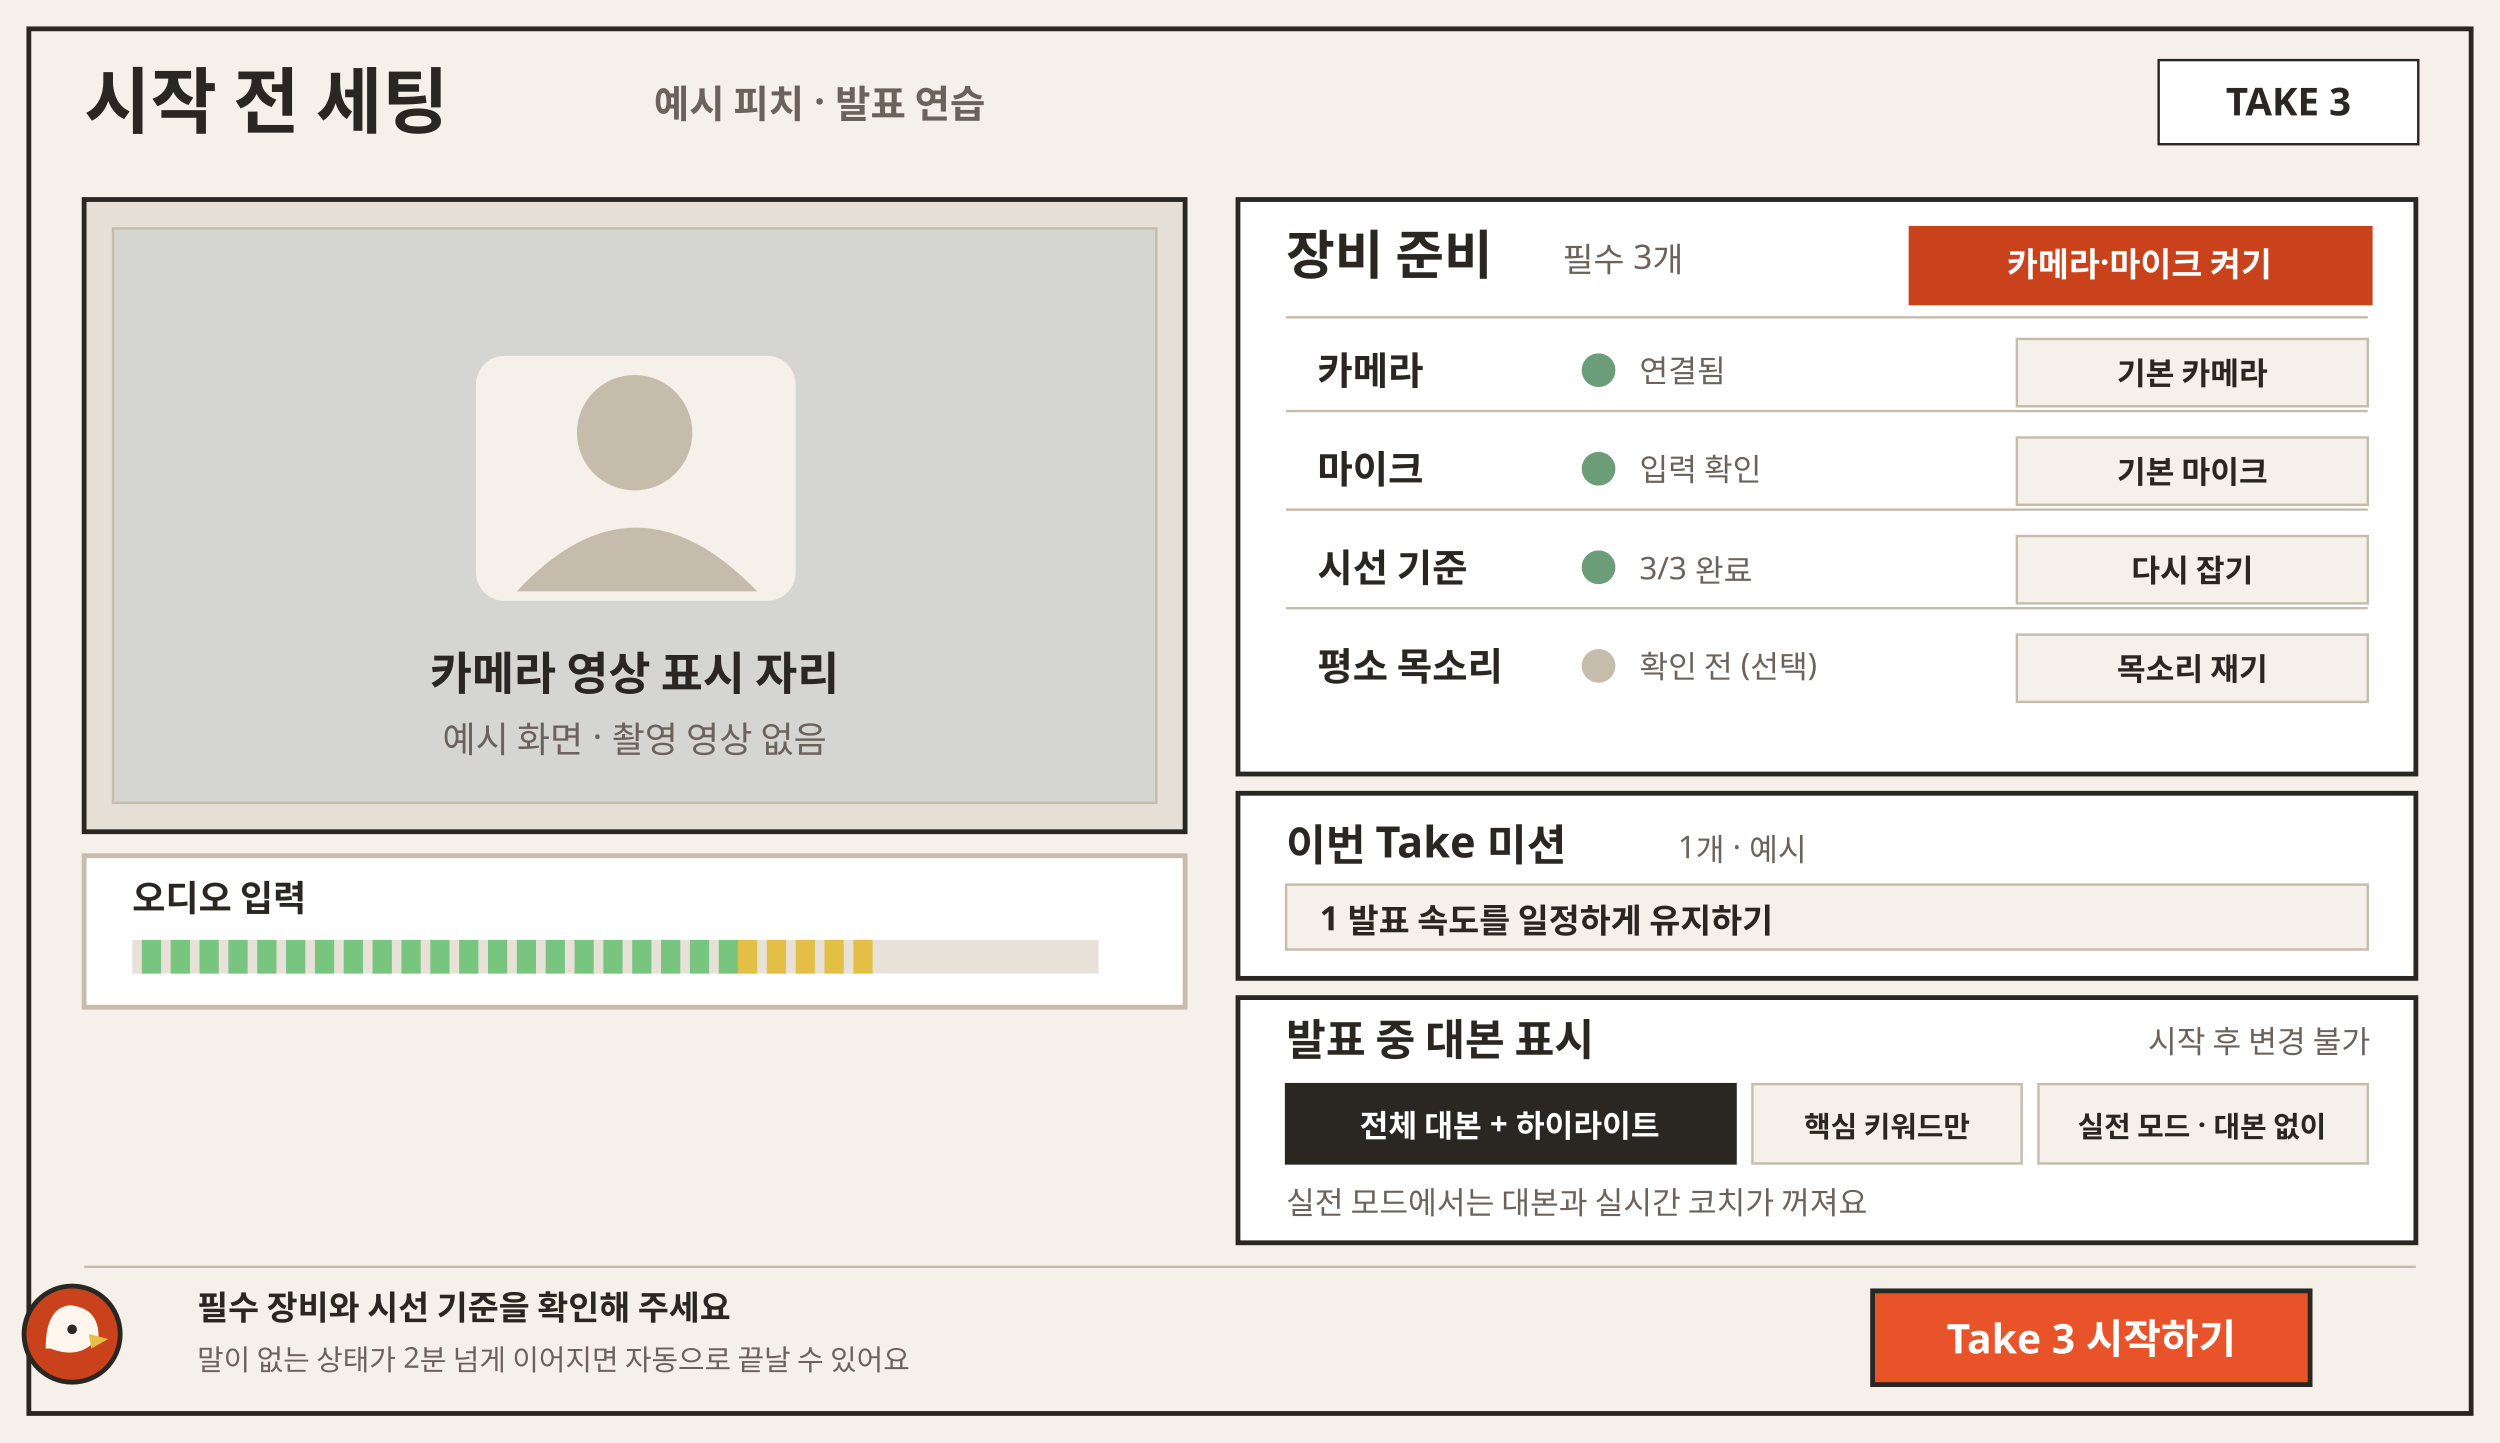
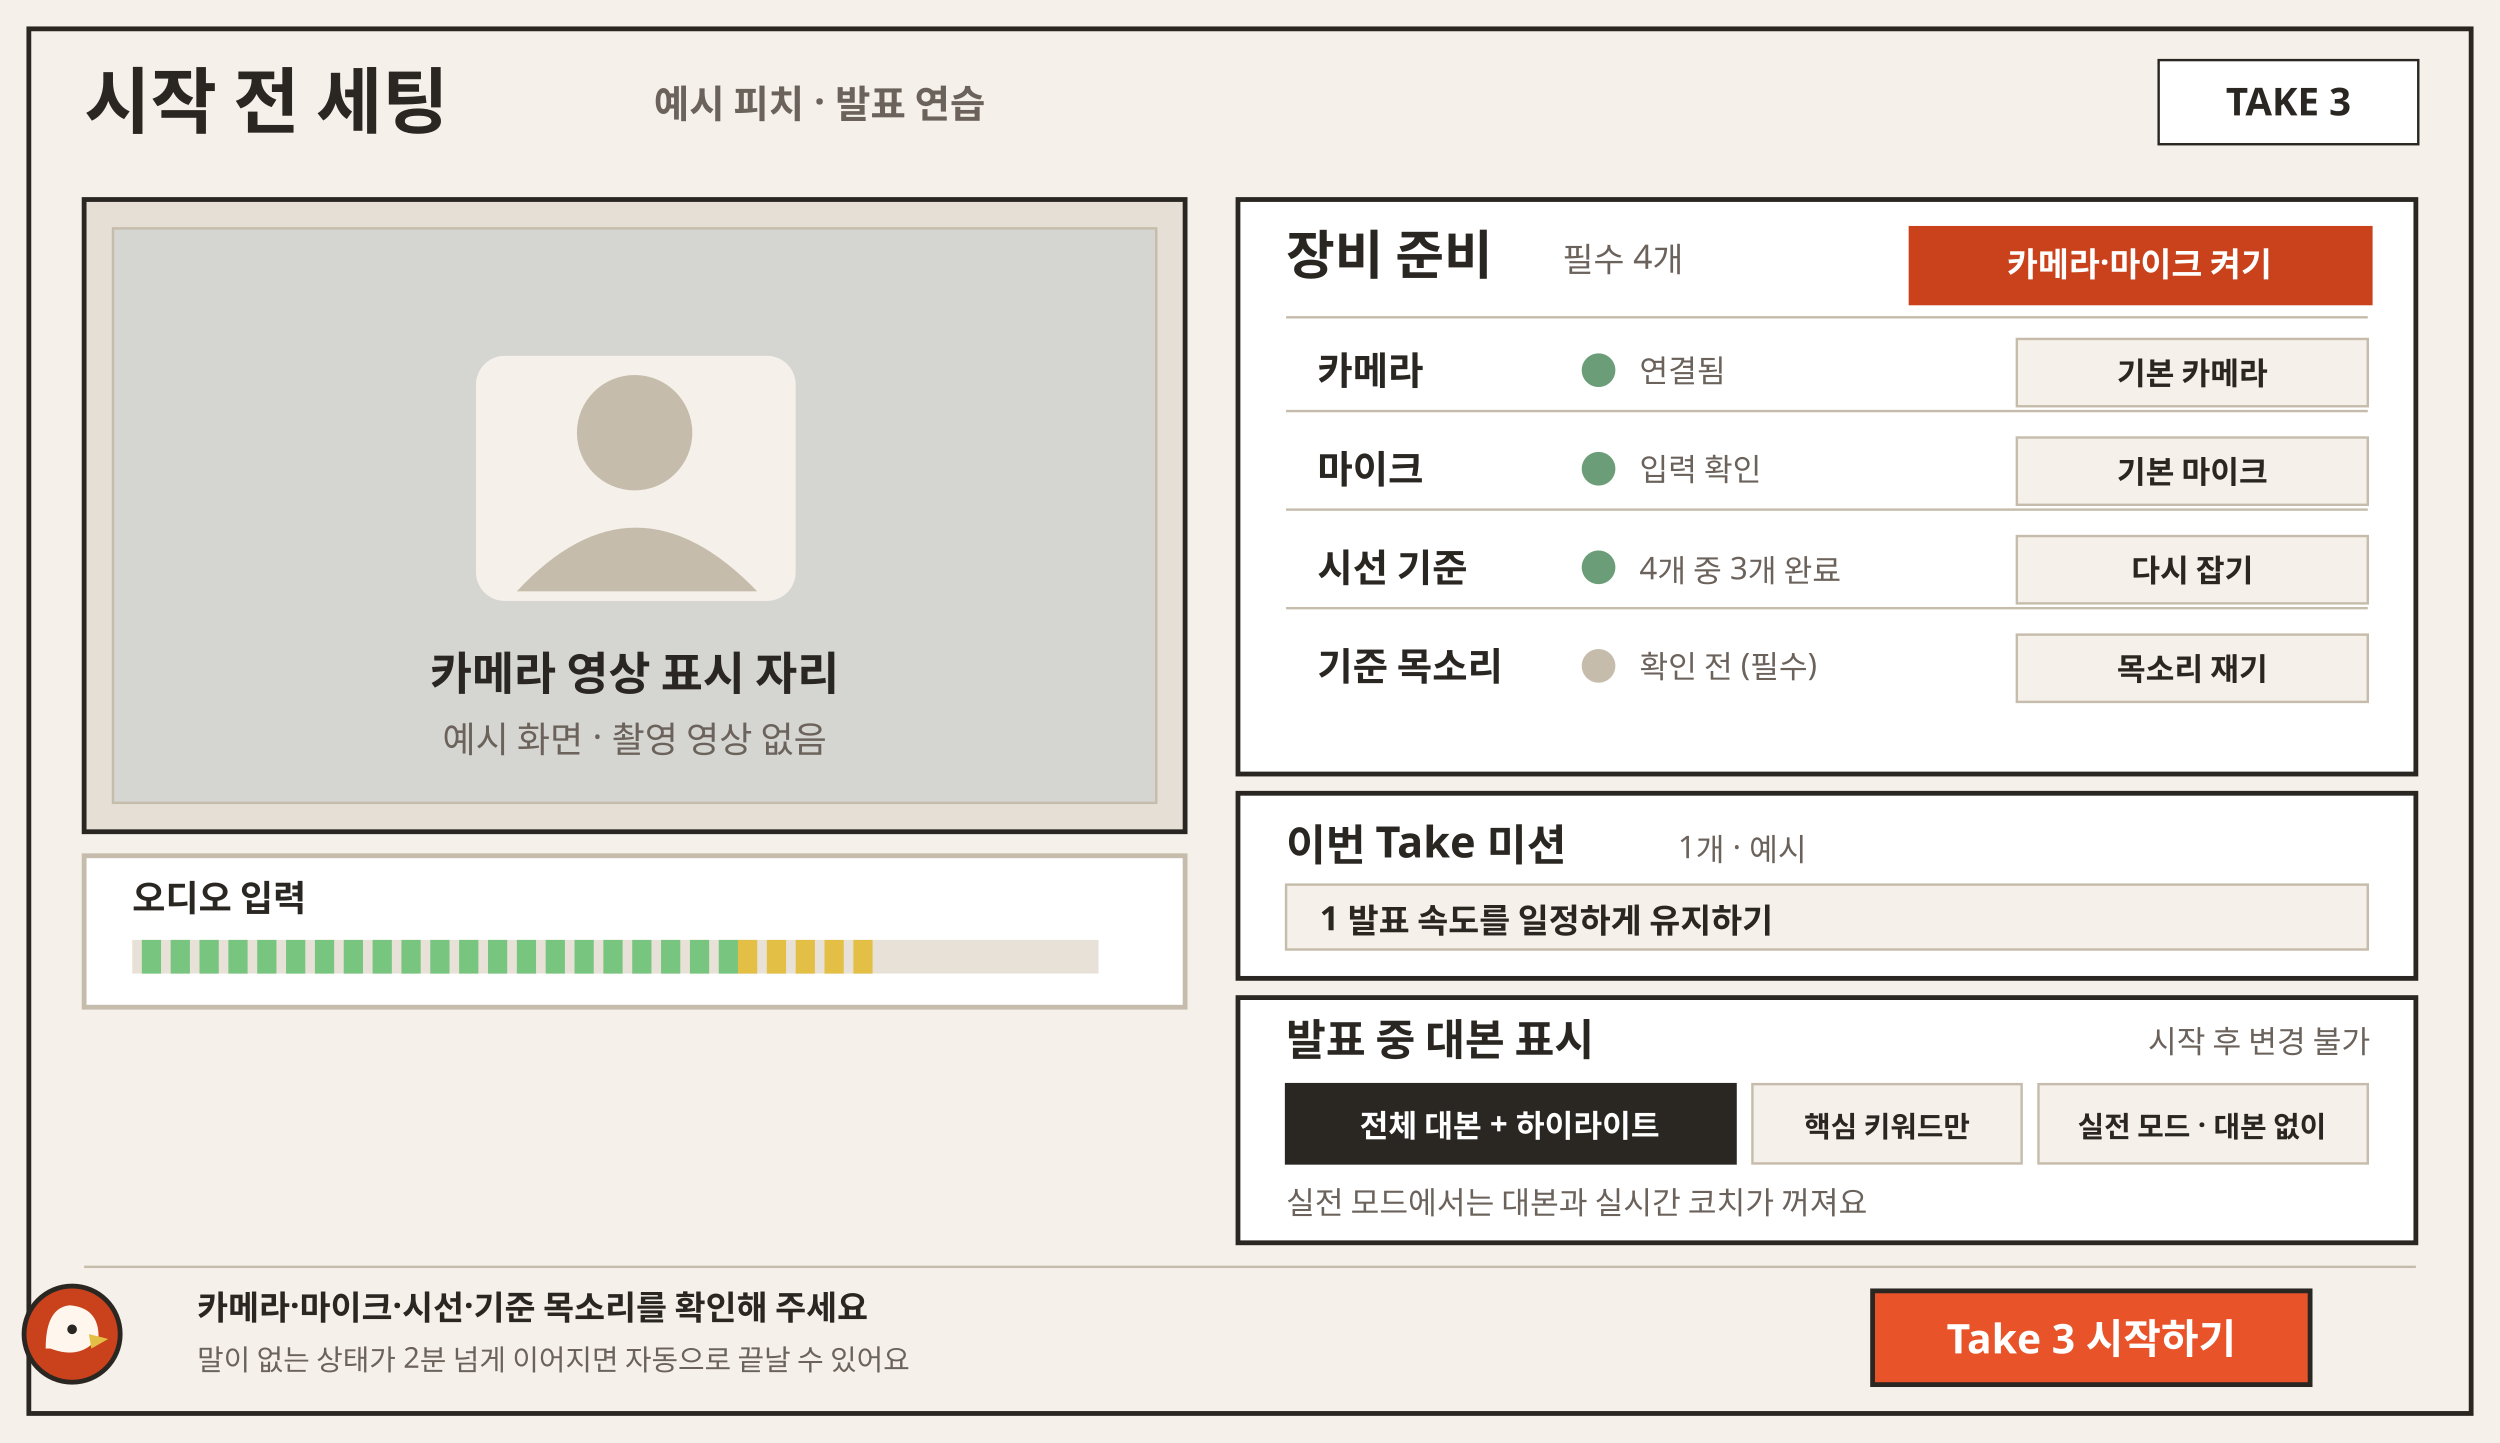
<svg xmlns="http://www.w3.org/2000/svg" width="1040" height="600" viewBox="0 0 1040 600" role="img" aria-labelledby="device-title device-desc">
  <g font-family="Pretendard, Noto Sans KR, Malgun Gothic, sans-serif">
    <rect x="0" y="0" width="1040" height="600" rx="0" fill="#f5f0e9" stroke="none" stroke-width="1" />
    <rect x="12" y="12" width="1016" height="576" rx="0" fill="#f5f0e9" stroke="#2a2723" stroke-width="2" />
    <text x="35" y="53" font-size="30" fill="#2a2723" font-weight="800" text-anchor="start">시작 전 세팅</text>
    <text x="272" y="49" font-size="16" fill="#6b625b" font-weight="600" text-anchor="start">예시 피치 · 발표 연습</text>
    <rect x="898" y="25" width="108" height="35" rx="0" fill="#fff" stroke="#2a2723" stroke-width="1" />
    <text x="952" y="48" font-size="16" fill="#2a2723" font-weight="800" text-anchor="middle">TAKE 3</text>
    <rect x="35" y="83" width="458" height="263" rx="0" fill="#e6dfd5" stroke="#2a2723" stroke-width="2" />
    <rect x="47" y="95" width="434" height="239" rx="0" fill="#d5d5d1" stroke="#c6bcac" stroke-width="1" />
    <rect x="198" y="148" width="133" height="102" rx="12" fill="#f5f0e9" stroke="none" stroke-width="0" />
    <circle cx="264" cy="180" r="24" fill="#c6bcac" stroke="none" stroke-width="0" />
    <path d="M215 246 Q264 193 315 246" fill="#c6bcac" />
    <text x="264" y="287" font-size="19" fill="#2a2723" font-weight="700" text-anchor="middle">카메라 영상 표시 자리</text>
    <text x="264" y="313" font-size="15" fill="#6b625b" font-weight="500" text-anchor="middle">예시 화면 · 촬영 영상 없음</text>
    <rect x="35" y="356" width="458" height="63" rx="0" fill="#ffffff" stroke="#c6bcac" stroke-width="2" />
    <text x="55" y="379" font-size="15" fill="#2a2723" font-weight="700" text-anchor="start">오디오 입력</text>
    <rect x="55" y="391" width="402" height="14" rx="0" fill="#e8e1d7" stroke="none" stroke-width="1" />
    <line x1="59" y1="398" x2="307" y2="398" stroke="#78c57f" stroke-width="14" stroke-dasharray="8 4" />
    <line x1="307" y1="398" x2="365" y2="398" stroke="#e4bf45" stroke-width="14" stroke-dasharray="8 4" />
    <rect x="515" y="83" width="490" height="239" rx="0" fill="#fff" stroke="#2a2723" stroke-width="2" />
    <text x="535" y="114" font-size="22" fill="#2a2723" font-weight="800" text-anchor="start">장비 준비</text>
-     <text x="650" y="113" font-size="14" fill="#6b625b" font-weight="500" text-anchor="start">필수 3개</text>
+     <text x="650" y="113" font-size="14" fill="#6b625b" font-weight="500" text-anchor="start">필수 4개</text>
    <rect x="794" y="94" width="193" height="33" rx="0" fill="#c9421c" stroke="none" stroke-width="1" />
    <text x="890" y="115" font-size="14" fill="#fff" font-weight="700" text-anchor="middle">카메라·마이크 켜기</text>
    <line x1="535" y1="132" x2="985" y2="132" stroke="#c6bcac" stroke-width="1" />
    <text x="548" y="160" font-size="16" fill="#2a2723" font-weight="700" text-anchor="start">카메라</text>
    <circle cx="665" cy="154" r="7" fill="#6b9e78" stroke="none" stroke-width="0" />
    <text x="682" y="159" font-size="13" fill="#6b625b" font-weight="500" text-anchor="start">연결됨</text>
    <rect x="839" y="141" width="146" height="28" rx="0" fill="#f5f0e9" stroke="#c6bcac" stroke-width="1" />
    <text x="912" y="160" font-size="13" fill="#2a2723" font-weight="600" text-anchor="middle">기본 카메라</text>
    <line x1="535" y1="171" x2="985" y2="171" stroke="#c6bcac" stroke-width="1" />
    <text x="548" y="201" font-size="16" fill="#2a2723" font-weight="700" text-anchor="start">마이크</text>
    <circle cx="665" cy="195" r="7" fill="#6b9e78" stroke="none" stroke-width="0" />
    <text x="682" y="200" font-size="13" fill="#6b625b" font-weight="500" text-anchor="start">입력 확인</text>
    <rect x="839" y="182" width="146" height="28" rx="0" fill="#f5f0e9" stroke="#c6bcac" stroke-width="1" />
    <text x="912" y="201" font-size="13" fill="#2a2723" font-weight="600" text-anchor="middle">기본 마이크</text>
    <line x1="535" y1="212" x2="985" y2="212" stroke="#c6bcac" stroke-width="1" />
    <text x="548" y="242" font-size="16" fill="#2a2723" font-weight="700" text-anchor="start">시선 기준</text>
    <circle cx="665" cy="236" r="7" fill="#6b9e78" stroke="none" stroke-width="0" />
-     <text x="682" y="241" font-size="13" fill="#6b625b" font-weight="500" text-anchor="start">3/3 완료</text>
+     <text x="682" y="241" font-size="13" fill="#6b625b" font-weight="500" text-anchor="start">4개 중 3개 완료</text>
    <rect x="839" y="223" width="146" height="28" rx="0" fill="#f5f0e9" stroke="#c6bcac" stroke-width="1" />
    <text x="912" y="242" font-size="13" fill="#2a2723" font-weight="600" text-anchor="middle">다시 잡기</text>
    <line x1="535" y1="253" x2="985" y2="253" stroke="#c6bcac" stroke-width="1" />
-     <text x="548" y="283" font-size="16" fill="#2a2723" font-weight="700" text-anchor="start">평소 목소리</text>
+     <text x="548" y="283" font-size="16" fill="#2a2723" font-weight="700" text-anchor="start">기준 목소리</text>
    <circle cx="665" cy="277" r="7" fill="#c6bcac" stroke="none" stroke-width="0" />
-     <text x="682" y="282" font-size="13" fill="#6b625b" font-weight="500" text-anchor="start">확인 전 (선택)</text>
+     <text x="682" y="282" font-size="13" fill="#6b625b" font-weight="500" text-anchor="start">확인 전 (필수)</text>
    <rect x="839" y="264" width="146" height="28" rx="0" fill="#f5f0e9" stroke="#c6bcac" stroke-width="1" />
    <text x="912" y="283" font-size="13" fill="#2a2723" font-weight="600" text-anchor="middle">목소리 재기</text>
    <rect x="515" y="330" width="490" height="77" rx="0" fill="#fff" stroke="#2a2723" stroke-width="2" />
    <text x="535" y="358" font-size="18" fill="#2a2723" font-weight="800" text-anchor="start">이번 Take 미션</text>
    <text x="698" y="357" font-size="13" fill="#6b625b" font-weight="500" text-anchor="start">1개 · 예시</text>
    <rect x="535" y="368" width="450" height="27" rx="0" fill="#f5f0e9" stroke="#c6bcac" stroke-width="1" />
    <text x="549" y="387" font-size="14" fill="#2a2723" font-weight="600" text-anchor="start">1   발표 속도를 일정하게 유지하기</text>
    <rect x="515" y="415" width="490" height="102" rx="0" fill="#fff" stroke="#2a2723" stroke-width="2" />
    <text x="535" y="439" font-size="18" fill="#2a2723" font-weight="800" text-anchor="start">발표 중 대본 표시</text>
    <text x="986" y="438" font-size="13" fill="#6b625b" font-weight="500" text-anchor="end">시작 후 변경 불가</text>
    <rect x="535" y="451" width="187" height="33" rx="0" fill="#2a2723" stroke="#2a2723" stroke-width="1" />
    <text x="628" y="473" font-size="13" fill="#fff" font-weight="700" text-anchor="middle">전체 대본 + 하이라이트</text>
    <rect x="729" y="451" width="112" height="33" rx="0" fill="#f5f0e9" stroke="#c6bcac" stroke-width="1" />
    <text x="785" y="473" font-size="12" fill="#2a2723" font-weight="600" text-anchor="middle">핵심 키워드만</text>
    <rect x="848" y="451" width="137" height="33" rx="0" fill="#f5f0e9" stroke="#c6bcac" stroke-width="1" />
    <text x="916" y="473" font-size="12" fill="#2a2723" font-weight="600" text-anchor="middle">실전 모드 · 대본 없이</text>
    <text x="535" y="505" font-size="13" fill="#6b625b" font-weight="500" text-anchor="start">실전 모드에서는 대본과 실시간 코치가 꺼져요</text>
    <line x1="35" y1="527" x2="1005" y2="527" stroke="#c6bcac" stroke-width="1" />
-     <text x="82" y="549" font-size="14" fill="#2a2723" font-weight="600" text-anchor="start">필수 장비와 시선 기준을 확인해 주세요</text>
+     <text x="82" y="549" font-size="14" fill="#2a2723" font-weight="600" text-anchor="start">카메라·마이크·시선·기준 목소리를 확인해 주세요</text>
    <text x="82" y="570" font-size="12" fill="#6b625b" font-weight="500" text-anchor="start">말이 없는 상태가 2분 넘게 이어지면 자동으로 끝날 수 있어요</text>
    <rect x="779" y="537" width="182" height="39" rx="0" fill="#e8532a" stroke="#2a2723" stroke-width="2" />
    <text x="870" y="563" font-size="17" fill="#fff" font-weight="700" text-anchor="middle">Take 3 시작하기</text>
    <g aria-label="왼쪽 아래 채팅 에이전트 런처를 나타낸 단순화한 기호">
      <g transform="translate(-960 0)">
        <circle cx="990" cy="555" r="20" fill="#c9421c" stroke="#2a2723" stroke-width="2" />
        <path d="M979 561 Q979 544 989 543 Q1001 544 1001 556 Q994 566 981 561" fill="#fff7ed" />
        <circle cx="990" cy="553" r="2" fill="#2a2723" stroke="none" stroke-width="0" />
        <path d="M997 555 L1005 557 L998 561" fill="#e4bf45" />
      </g>
    </g>
  </g>
</svg>
